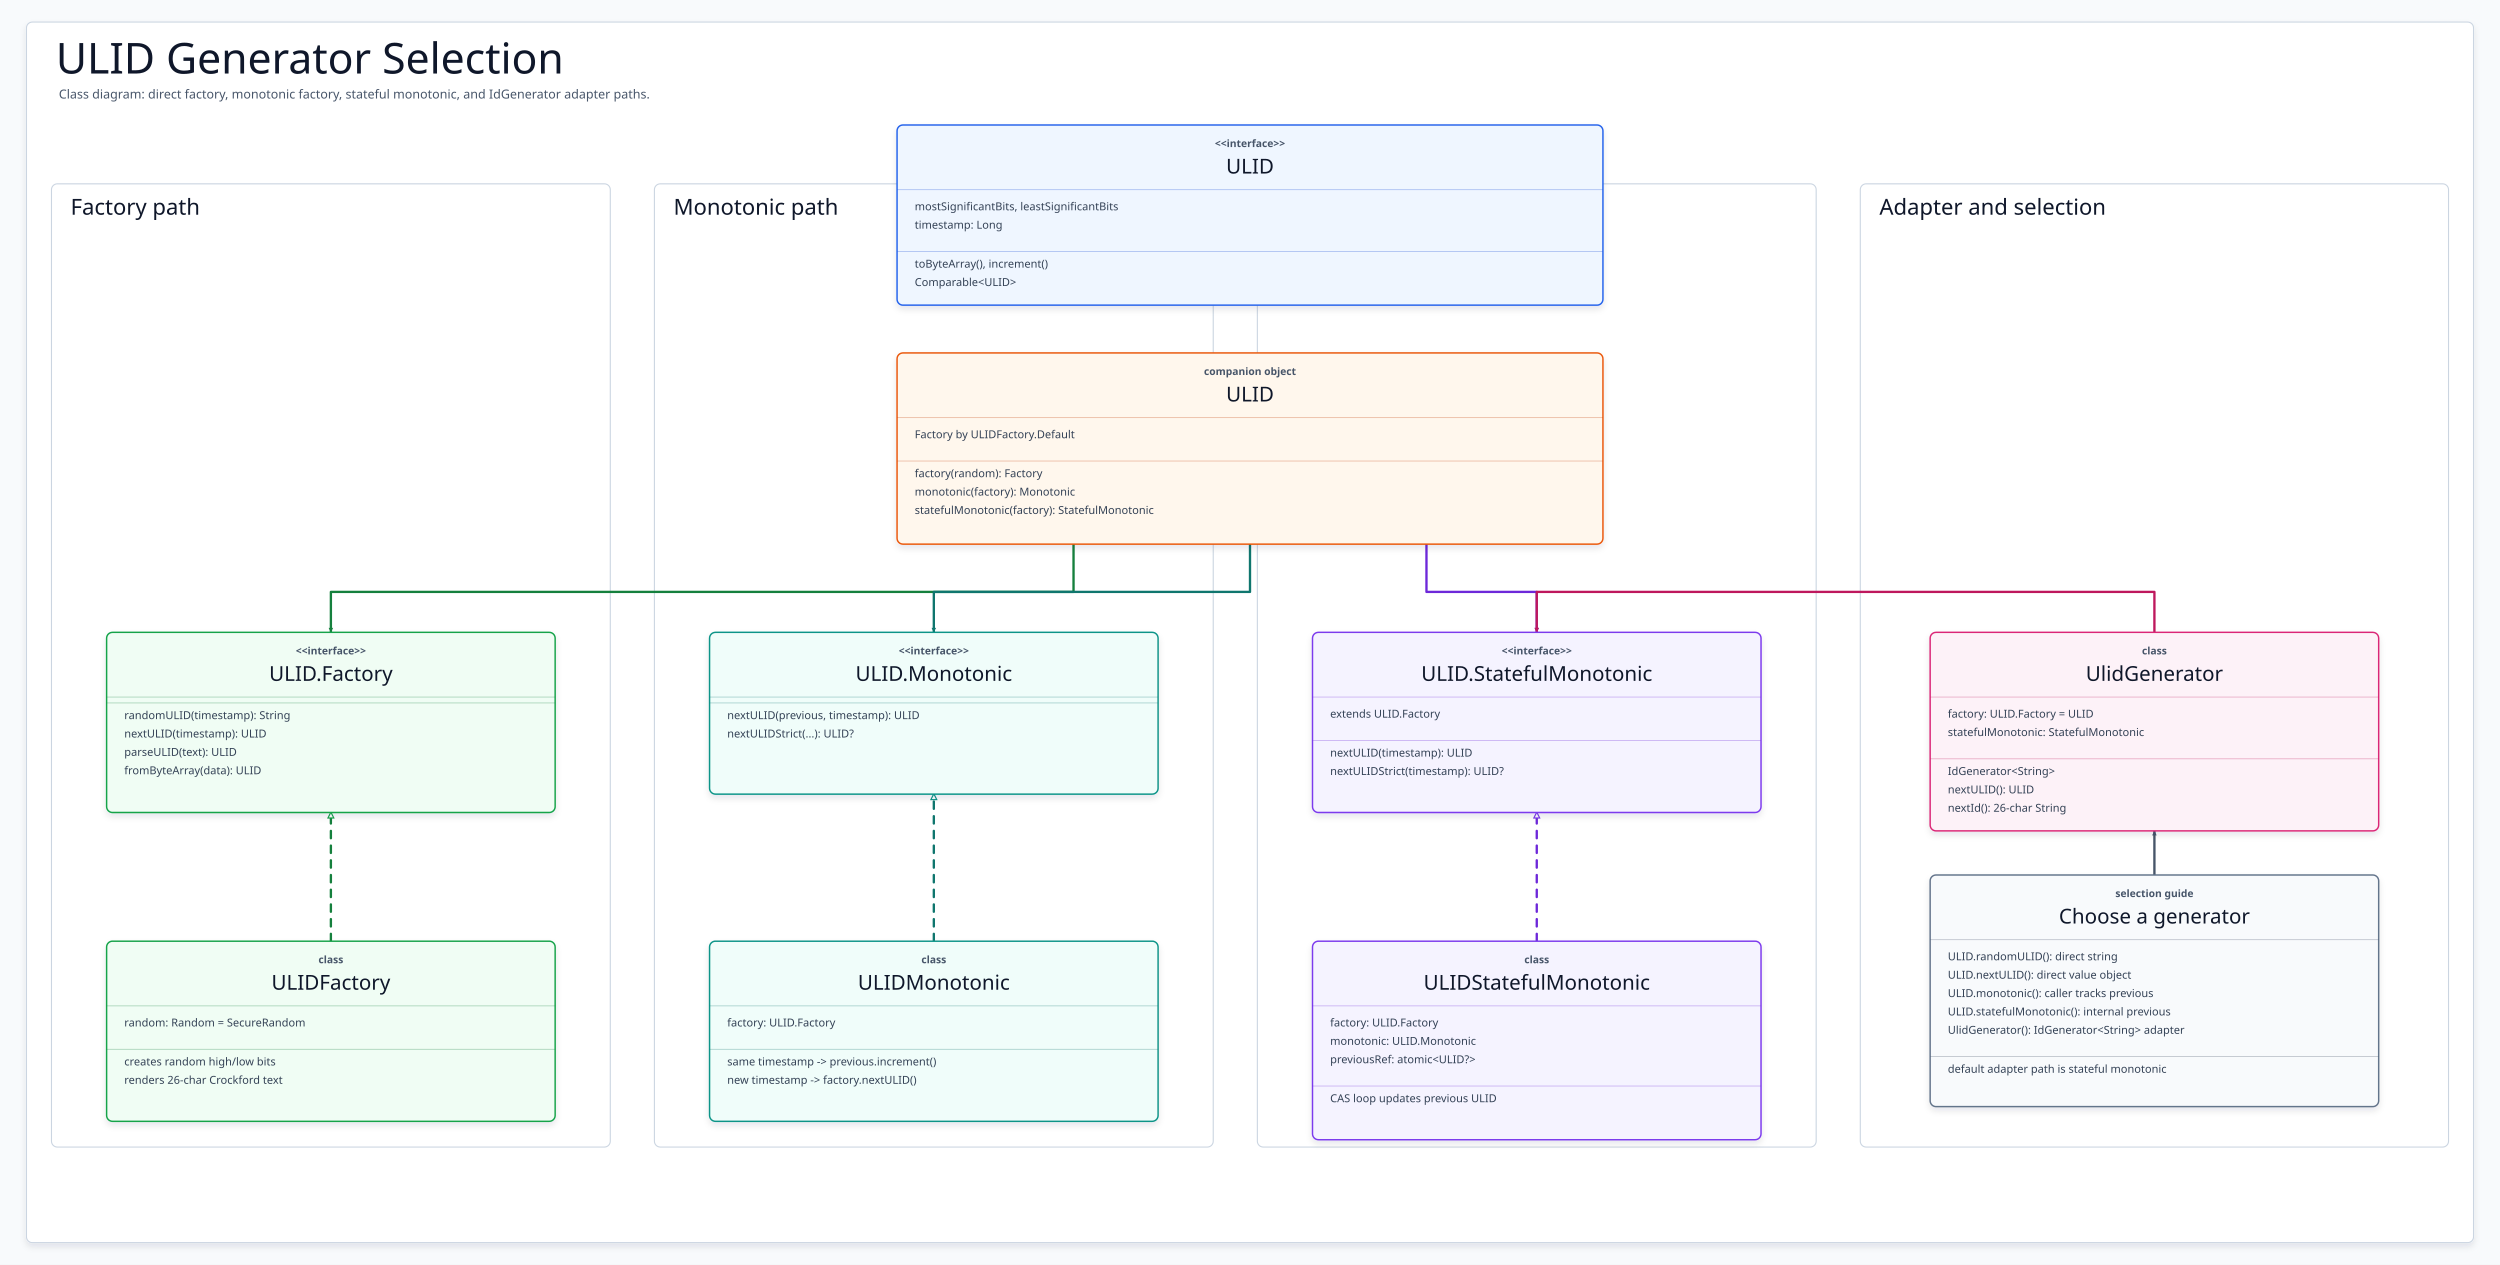
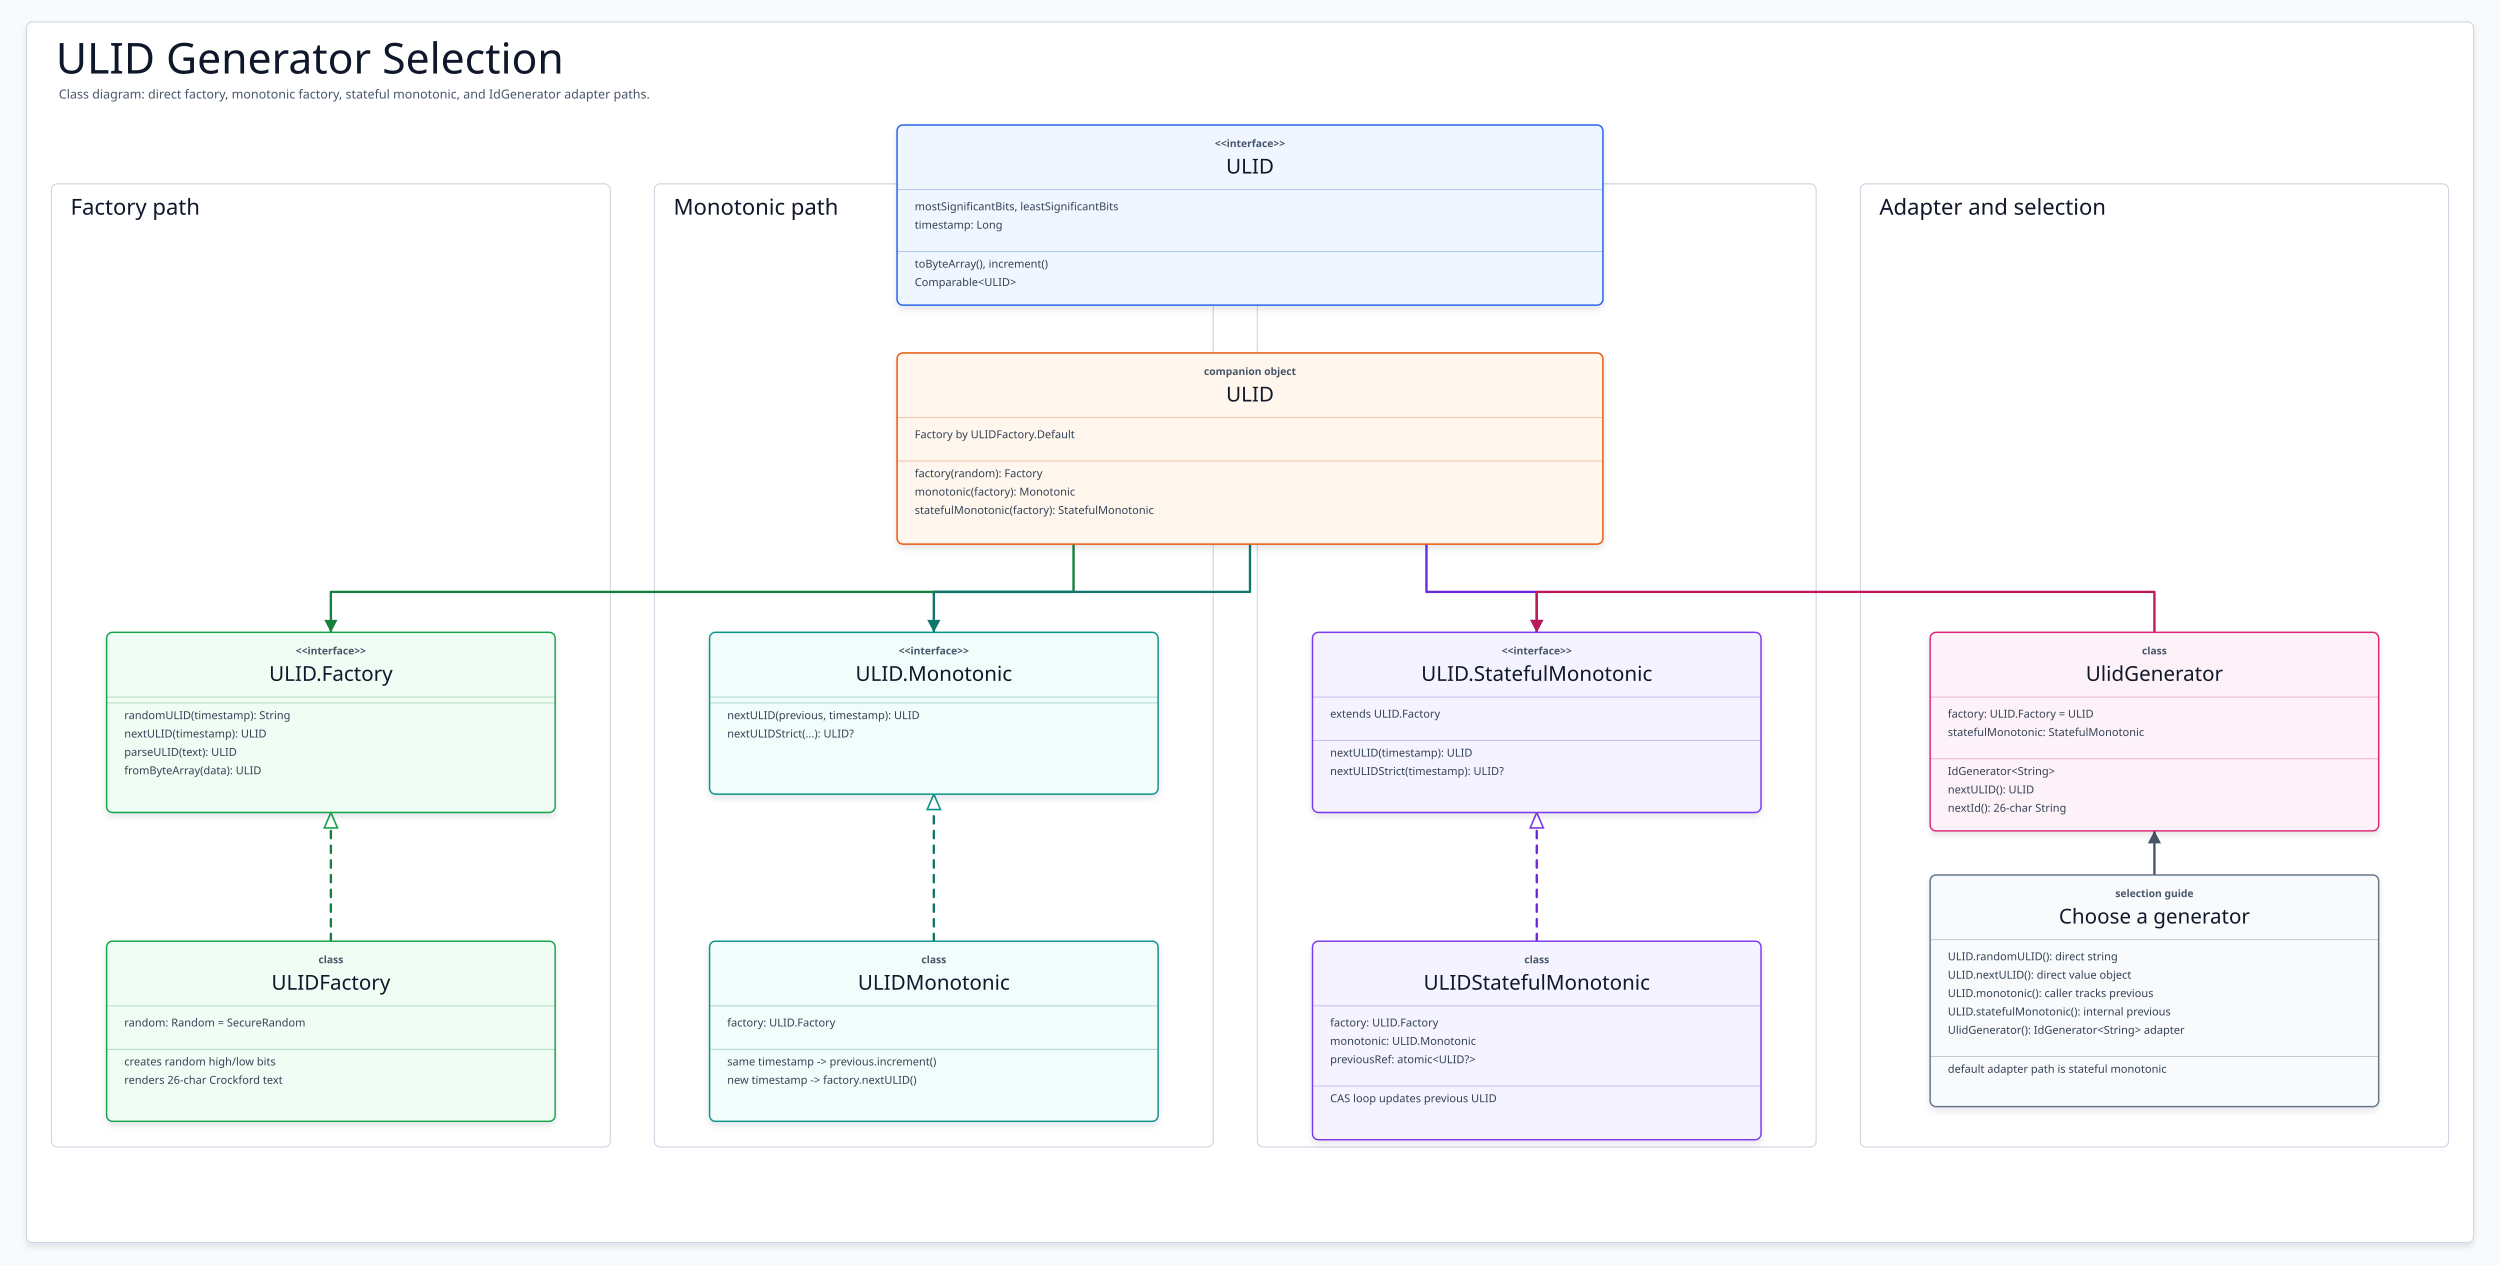
<svg xmlns="http://www.w3.org/2000/svg" data-intent="Explain ULID generator selection and class relationships from current source." data-evidence="utils/idgenerators/README.md; utils/idgenerators/src/main/kotlin/io/bluetape4k/idgenerators/ulid/ULID.kt; utils/idgenerators/src/main/kotlin/io/bluetape4k/idgenerators/ulid/UlidGenerator.kt; utils/idgenerators/src/main/kotlin/io/bluetape4k/idgenerators/ulid/internal/ULIDFactory.kt; utils/idgenerators/src/main/kotlin/io/bluetape4k/idgenerators/ulid/internal/ULIDMonotonic.kt; utils/idgenerators/src/main/kotlin/io/bluetape4k/idgenerators/ulid/internal/ULIDStatefulMonotonic.kt" data-source-read="utils/idgenerators/README.md; utils/idgenerators/src/main/kotlin/io/bluetape4k/idgenerators/ulid/ULID.kt; utils/idgenerators/src/main/kotlin/io/bluetape4k/idgenerators/ulid/UlidGenerator.kt; utils/idgenerators/src/main/kotlin/io/bluetape4k/idgenerators/ulid/internal/ULIDFactory.kt; utils/idgenerators/src/main/kotlin/io/bluetape4k/idgenerators/ulid/internal/ULIDMonotonic.kt; utils/idgenerators/src/main/kotlin/io/bluetape4k/idgenerators/ulid/internal/ULIDStatefulMonotonic.kt" width="3400" height="1720" viewBox="0 0 3400 1720" role="img" aria-label="ULID Generator Selection">
  <defs>
    <filter id="shadow" x="-8%" y="-8%" width="116%" height="116%">
      <feDropShadow dx="0" dy="5" stdDeviation="4" flood-color="#0F172A" flood-opacity="0.10" />
    </filter>
-     <marker id="arrow-slate" markerWidth="8" markerHeight="8" refX="7" refY="4" orient="auto" markerUnits="userSpaceOnUse">
-       <path d="M .9 .9 L 7 4 L .9 7.1 Z" fill="#475569" />
-     </marker>
-     <marker id="inherit-slate" markerWidth="10" markerHeight="10" refX="8.5" refY="5" orient="auto" markerUnits="userSpaceOnUse">
-       <path d="M 1 1 L 9 5 L 1 9 Z" fill="#FFFFFF" stroke="#64748B" stroke-width="1.6" />
-     </marker>
-     <marker id="arrow-blue" markerWidth="8" markerHeight="8" refX="7" refY="4" orient="auto" markerUnits="userSpaceOnUse">
-       <path d="M .9 .9 L 7 4 L .9 7.1 Z" fill="#1D4ED8" />
-     </marker>
-     <marker id="inherit-blue" markerWidth="10" markerHeight="10" refX="8.5" refY="5" orient="auto" markerUnits="userSpaceOnUse">
-       <path d="M 1 1 L 9 5 L 1 9 Z" fill="#FFFFFF" stroke="#2563EB" stroke-width="1.6" />
-     </marker>
-     <marker id="arrow-teal" markerWidth="8" markerHeight="8" refX="7" refY="4" orient="auto" markerUnits="userSpaceOnUse">
-       <path d="M .9 .9 L 7 4 L .9 7.1 Z" fill="#0F766E" />
-     </marker>
-     <marker id="inherit-teal" markerWidth="10" markerHeight="10" refX="8.5" refY="5" orient="auto" markerUnits="userSpaceOnUse">
-       <path d="M 1 1 L 9 5 L 1 9 Z" fill="#FFFFFF" stroke="#0D9488" stroke-width="1.6" />
-     </marker>
-     <marker id="arrow-green" markerWidth="8" markerHeight="8" refX="7" refY="4" orient="auto" markerUnits="userSpaceOnUse">
-       <path d="M .9 .9 L 7 4 L .9 7.1 Z" fill="#15803D" />
-     </marker>
-     <marker id="inherit-green" markerWidth="10" markerHeight="10" refX="8.5" refY="5" orient="auto" markerUnits="userSpaceOnUse">
-       <path d="M 1 1 L 9 5 L 1 9 Z" fill="#FFFFFF" stroke="#16A34A" stroke-width="1.6" />
-     </marker>
-     <marker id="arrow-amber" markerWidth="8" markerHeight="8" refX="7" refY="4" orient="auto" markerUnits="userSpaceOnUse">
-       <path d="M .9 .9 L 7 4 L .9 7.1 Z" fill="#C2410C" />
-     </marker>
-     <marker id="inherit-amber" markerWidth="10" markerHeight="10" refX="8.5" refY="5" orient="auto" markerUnits="userSpaceOnUse">
-       <path d="M 1 1 L 9 5 L 1 9 Z" fill="#FFFFFF" stroke="#EA580C" stroke-width="1.6" />
-     </marker>
-     <marker id="arrow-pink" markerWidth="8" markerHeight="8" refX="7" refY="4" orient="auto" markerUnits="userSpaceOnUse">
-       <path d="M .9 .9 L 7 4 L .9 7.1 Z" fill="#BE185D" />
-     </marker>
-     <marker id="inherit-pink" markerWidth="10" markerHeight="10" refX="8.5" refY="5" orient="auto" markerUnits="userSpaceOnUse">
-       <path d="M 1 1 L 9 5 L 1 9 Z" fill="#FFFFFF" stroke="#DB2777" stroke-width="1.6" />
-     </marker>
-     <marker id="arrow-violet" markerWidth="8" markerHeight="8" refX="7" refY="4" orient="auto" markerUnits="userSpaceOnUse">
-       <path d="M .9 .9 L 7 4 L .9 7.1 Z" fill="#6D28D9" />
-     </marker>
-     <marker id="inherit-violet" markerWidth="10" markerHeight="10" refX="8.5" refY="5" orient="auto" markerUnits="userSpaceOnUse">
-       <path d="M 1 1 L 9 5 L 1 9 Z" fill="#FFFFFF" stroke="#7C3AED" stroke-width="1.6" />
+     <marker id="arrow-slate" markerWidth="22" markerHeight="22" refX="19" refY="11" orient="auto" markerUnits="userSpaceOnUse">
+       <path d="M 2 2 L 19 11 L 2 20 Z" fill="#475569" />
+     </marker>
+     <marker id="inherit-slate" markerWidth="26" markerHeight="22" refX="23" refY="11" orient="auto" markerUnits="userSpaceOnUse">
+       <path d="M 2 2 L 23 11 L 2 20 Z" fill="#FFFFFF" stroke="#64748B" stroke-width="2.2" />
+     </marker>
+     <marker id="arrow-blue" markerWidth="22" markerHeight="22" refX="19" refY="11" orient="auto" markerUnits="userSpaceOnUse">
+       <path d="M 2 2 L 19 11 L 2 20 Z" fill="#1D4ED8" />
+     </marker>
+     <marker id="inherit-blue" markerWidth="26" markerHeight="22" refX="23" refY="11" orient="auto" markerUnits="userSpaceOnUse">
+       <path d="M 2 2 L 23 11 L 2 20 Z" fill="#FFFFFF" stroke="#2563EB" stroke-width="2.2" />
+     </marker>
+     <marker id="arrow-teal" markerWidth="22" markerHeight="22" refX="19" refY="11" orient="auto" markerUnits="userSpaceOnUse">
+       <path d="M 2 2 L 19 11 L 2 20 Z" fill="#0F766E" />
+     </marker>
+     <marker id="inherit-teal" markerWidth="26" markerHeight="22" refX="23" refY="11" orient="auto" markerUnits="userSpaceOnUse">
+       <path d="M 2 2 L 23 11 L 2 20 Z" fill="#FFFFFF" stroke="#0D9488" stroke-width="2.2" />
+     </marker>
+     <marker id="arrow-green" markerWidth="22" markerHeight="22" refX="19" refY="11" orient="auto" markerUnits="userSpaceOnUse">
+       <path d="M 2 2 L 19 11 L 2 20 Z" fill="#15803D" />
+     </marker>
+     <marker id="inherit-green" markerWidth="26" markerHeight="22" refX="23" refY="11" orient="auto" markerUnits="userSpaceOnUse">
+       <path d="M 2 2 L 23 11 L 2 20 Z" fill="#FFFFFF" stroke="#16A34A" stroke-width="2.2" />
+     </marker>
+     <marker id="arrow-amber" markerWidth="22" markerHeight="22" refX="19" refY="11" orient="auto" markerUnits="userSpaceOnUse">
+       <path d="M 2 2 L 19 11 L 2 20 Z" fill="#C2410C" />
+     </marker>
+     <marker id="inherit-amber" markerWidth="26" markerHeight="22" refX="23" refY="11" orient="auto" markerUnits="userSpaceOnUse">
+       <path d="M 2 2 L 23 11 L 2 20 Z" fill="#FFFFFF" stroke="#EA580C" stroke-width="2.2" />
+     </marker>
+     <marker id="arrow-pink" markerWidth="22" markerHeight="22" refX="19" refY="11" orient="auto" markerUnits="userSpaceOnUse">
+       <path d="M 2 2 L 19 11 L 2 20 Z" fill="#BE185D" />
+     </marker>
+     <marker id="inherit-pink" markerWidth="26" markerHeight="22" refX="23" refY="11" orient="auto" markerUnits="userSpaceOnUse">
+       <path d="M 2 2 L 23 11 L 2 20 Z" fill="#FFFFFF" stroke="#DB2777" stroke-width="2.2" />
+     </marker>
+     <marker id="arrow-violet" markerWidth="22" markerHeight="22" refX="19" refY="11" orient="auto" markerUnits="userSpaceOnUse">
+       <path d="M 2 2 L 19 11 L 2 20 Z" fill="#6D28D9" />
+     </marker>
+     <marker id="inherit-violet" markerWidth="26" markerHeight="22" refX="23" refY="11" orient="auto" markerUnits="userSpaceOnUse">
+       <path d="M 2 2 L 23 11 L 2 20 Z" fill="#FFFFFF" stroke="#7C3AED" stroke-width="2.2" />
    </marker>
    <style>
    svg{font-family:"Architects Daughter","Comic Mono","Comic Sans MS",ui-sans-serif,system-ui,sans-serif}
    .canvas{fill:#F8FAFC}
    .frame{fill:#FFFFFF;stroke:#CBD5E1;stroke-width:1.5;filter:url(#shadow)}
    .title{font-family:"Architects Daughter";font-size:58px;fill:#0F172A}
    .subtitle{font-family:"Comic Mono";font-size:17px;fill:#475569}
    .lane{fill:#FFFFFF;stroke:#CBD5E1;stroke-width:1.5}
    .laneTitle{font-family:"Architects Daughter";font-size:30px;fill:#0F172A;paint-order:stroke;stroke:#FFFFFF;stroke-width:5px;stroke-linejoin:round}
    .classBox{filter:url(#shadow);stroke-width:2}
    .kind{font-family:"Comic Mono";font-size:14px;fill:#475569;font-weight:700}
    .classTitle{font-family:"Architects Daughter";font-size:28px;fill:#0F172A}
    .member{font-family:"Comic Mono";font-size:15px;fill:#334155}
    .divider{stroke-width:1;opacity:.38}
    .edge{fill:none;stroke-width:3.2;stroke-linecap:round;stroke-linejoin:round}
    .dashed{stroke-dasharray:10 10}
  </style>
  </defs>
  <rect class="canvas" width="3400" height="1720" />
  <rect class="frame" x="36" y="30" width="3328" height="1660" rx="8" />
  <text class="title" x="76" y="100">ULID Generator Selection</text>
  <text class="subtitle" x="80" y="134">Class diagram: direct factory, monotonic factory, stateful monotonic, and IdGenerator adapter paths.</text>
  <g>
    <rect class="lane" x="70" y="250" width="760" height="1310" rx="8" />
    <text class="laneTitle" x="96" y="292">Factory path</text>
  </g>
  <g>
    <rect class="lane" x="890" y="250" width="760" height="1310" rx="8" />
    <text class="laneTitle" x="916" y="292">Monotonic path</text>
  </g>
  <g>
    <rect class="lane" x="1710" y="250" width="760" height="1310" rx="8" />
    <text class="laneTitle" x="1736" y="292">Stateful path</text>
  </g>
  <g>
    <rect class="lane" x="2530" y="250" width="800" height="1310" rx="8" />
    <text class="laneTitle" x="2556" y="292">Adapter and selection</text>
  </g>
  <path class="edge dashed" data-from="ULIDFactory" data-to="ULID.Factory" d="M450 1280 L450 1105" stroke="#15803D" marker-end="url(#inherit-green)" />
  <path class="edge dashed" data-from="ULIDMonotonic" data-to="ULID.Monotonic" d="M1270 1280 L1270 1080" stroke="#0F766E" marker-end="url(#inherit-teal)" />
  <path class="edge dashed" data-from="ULIDStatefulMonotonic" data-to="ULID.StatefulMonotonic" d="M2090 1280 L2090 1105" stroke="#6D28D9" marker-end="url(#inherit-violet)" />
  <path class="edge" data-from="ULID companion" data-to="ULID.Factory" d="M1460 740 L1460 805 L450 805 L450 860" stroke="#15803D" marker-end="url(#arrow-green)" />
  <path class="edge" data-from="ULID companion" data-to="ULID.Monotonic" d="M1700 740 L1700 805 L1270 805 L1270 860" stroke="#0F766E" marker-end="url(#arrow-teal)" />
  <path class="edge" data-from="ULID companion" data-to="ULID.StatefulMonotonic" d="M1940 740 L1940 805 L2090 805 L2090 860" stroke="#6D28D9" marker-end="url(#arrow-violet)" />
  <path class="edge" data-from="UlidGenerator" data-to="ULID.StatefulMonotonic" d="M2930 860 L2930 805 L2090 805 L2090 860" stroke="#BE185D" marker-end="url(#arrow-pink)" />
  <path class="edge" data-from="Selection" data-to="UlidGenerator" d="M2930 1190 L2930 1130" stroke="#475569" marker-end="url(#arrow-slate)" />
  <g id="ULID">
    <rect class="classBox" x="1220" y="170" width="960" height="245" rx="8" fill="#EFF6FF" stroke="#2563EB" />
    <text class="kind" x="1700" y="200" text-anchor="middle">&lt;&lt;interface&gt;&gt;</text>
    <text class="classTitle" x="1700" y="236" text-anchor="middle">ULID</text>
    <path class="divider" d="M1220 258H2180" stroke="#1D4ED8" />
    <text class="member" x="1244" y="286">mostSignificantBits, leastSignificantBits</text>
    <text class="member" x="1244" y="311">timestamp: Long</text>
    <path class="divider" d="M1220 342H2180" stroke="#1D4ED8" />
    <text class="member" x="1244" y="364">toByteArray(), increment()</text>
    <text class="member" x="1244" y="389">Comparable&lt;ULID&gt;</text>
  </g>
  <g id="ULIDCompanion">
    <rect class="classBox" x="1220" y="480" width="960" height="260" rx="8" fill="#FFF7ED" stroke="#EA580C" />
    <text class="kind" x="1700" y="510" text-anchor="middle">companion object</text>
    <text class="classTitle" x="1700" y="546" text-anchor="middle">ULID</text>
    <path class="divider" d="M1220 568H2180" stroke="#C2410C" />
    <text class="member" x="1244" y="596">Factory by ULIDFactory.Default</text>
    <path class="divider" d="M1220 627H2180" stroke="#C2410C" />
    <text class="member" x="1244" y="649">factory(random): Factory</text>
    <text class="member" x="1244" y="674">monotonic(factory): Monotonic</text>
    <text class="member" x="1244" y="699">statefulMonotonic(factory): StatefulMonotonic</text>
  </g>
  <g id="FactoryContract">
    <rect class="classBox" x="145" y="860" width="610" height="245" rx="8" fill="#F0FDF4" stroke="#16A34A" />
    <text class="kind" x="450" y="890" text-anchor="middle">&lt;&lt;interface&gt;&gt;</text>
    <text class="classTitle" x="450" y="926" text-anchor="middle">ULID.Factory</text>
    <path class="divider" d="M145 948H755" stroke="#15803D" />
    <path class="divider" d="M145 956H755" stroke="#15803D" />
    <text class="member" x="169" y="978">randomULID(timestamp): String</text>
    <text class="member" x="169" y="1003">nextULID(timestamp): ULID</text>
    <text class="member" x="169" y="1028">parseULID(text): ULID</text>
    <text class="member" x="169" y="1053">fromByteArray(data): ULID</text>
  </g>
  <g id="ULIDFactory">
    <rect class="classBox" x="145" y="1280" width="610" height="245" rx="8" fill="#F0FDF4" stroke="#16A34A" />
    <text class="kind" x="450" y="1310" text-anchor="middle">class</text>
    <text class="classTitle" x="450" y="1346" text-anchor="middle">ULIDFactory</text>
    <path class="divider" d="M145 1368H755" stroke="#15803D" />
    <text class="member" x="169" y="1396">random: Random = SecureRandom</text>
    <path class="divider" d="M145 1427H755" stroke="#15803D" />
    <text class="member" x="169" y="1449">creates random high/low bits</text>
    <text class="member" x="169" y="1474">renders 26-char Crockford text</text>
  </g>
  <g id="MonotonicContract">
    <rect class="classBox" x="965" y="860" width="610" height="220" rx="8" fill="#F0FDFA" stroke="#0D9488" />
    <text class="kind" x="1270" y="890" text-anchor="middle">&lt;&lt;interface&gt;&gt;</text>
    <text class="classTitle" x="1270" y="926" text-anchor="middle">ULID.Monotonic</text>
    <path class="divider" d="M965 948H1575" stroke="#0F766E" />
    <path class="divider" d="M965 956H1575" stroke="#0F766E" />
    <text class="member" x="989" y="978">nextULID(previous, timestamp): ULID</text>
    <text class="member" x="989" y="1003">nextULIDStrict(...): ULID?</text>
  </g>
  <g id="ULIDMonotonic">
    <rect class="classBox" x="965" y="1280" width="610" height="245" rx="8" fill="#F0FDFA" stroke="#0D9488" />
    <text class="kind" x="1270" y="1310" text-anchor="middle">class</text>
    <text class="classTitle" x="1270" y="1346" text-anchor="middle">ULIDMonotonic</text>
    <path class="divider" d="M965 1368H1575" stroke="#0F766E" />
    <text class="member" x="989" y="1396">factory: ULID.Factory</text>
    <path class="divider" d="M965 1427H1575" stroke="#0F766E" />
    <text class="member" x="989" y="1449">same timestamp -&gt; previous.increment()</text>
    <text class="member" x="989" y="1474">new timestamp -&gt; factory.nextULID()</text>
  </g>
  <g id="StatefulContract">
    <rect class="classBox" x="1785" y="860" width="610" height="245" rx="8" fill="#F5F3FF" stroke="#7C3AED" />
    <text class="kind" x="2090" y="890" text-anchor="middle">&lt;&lt;interface&gt;&gt;</text>
    <text class="classTitle" x="2090" y="926" text-anchor="middle">ULID.StatefulMonotonic</text>
    <path class="divider" d="M1785 948H2395" stroke="#6D28D9" />
    <text class="member" x="1809" y="976">extends ULID.Factory</text>
    <path class="divider" d="M1785 1007H2395" stroke="#6D28D9" />
    <text class="member" x="1809" y="1029">nextULID(timestamp): ULID</text>
    <text class="member" x="1809" y="1054">nextULIDStrict(timestamp): ULID?</text>
  </g>
  <g id="ULIDStatefulMonotonic">
    <rect class="classBox" x="1785" y="1280" width="610" height="270" rx="8" fill="#F5F3FF" stroke="#7C3AED" />
    <text class="kind" x="2090" y="1310" text-anchor="middle">class</text>
    <text class="classTitle" x="2090" y="1346" text-anchor="middle">ULIDStatefulMonotonic</text>
    <path class="divider" d="M1785 1368H2395" stroke="#6D28D9" />
    <text class="member" x="1809" y="1396">factory: ULID.Factory</text>
    <text class="member" x="1809" y="1421">monotonic: ULID.Monotonic</text>
    <text class="member" x="1809" y="1446">previousRef: atomic&lt;ULID?&gt;</text>
    <path class="divider" d="M1785 1477H2395" stroke="#6D28D9" />
    <text class="member" x="1809" y="1499">CAS loop updates previous ULID</text>
  </g>
  <g id="UlidGenerator">
    <rect class="classBox" x="2625" y="860" width="610" height="270" rx="8" fill="#FDF2F8" stroke="#DB2777" />
    <text class="kind" x="2930" y="890" text-anchor="middle">class</text>
    <text class="classTitle" x="2930" y="926" text-anchor="middle">UlidGenerator</text>
    <path class="divider" d="M2625 948H3235" stroke="#BE185D" />
    <text class="member" x="2649" y="976">factory: ULID.Factory = ULID</text>
    <text class="member" x="2649" y="1001">statefulMonotonic: StatefulMonotonic</text>
    <path class="divider" d="M2625 1032H3235" stroke="#BE185D" />
    <text class="member" x="2649" y="1054">IdGenerator&lt;String&gt;</text>
    <text class="member" x="2649" y="1079">nextULID(): ULID</text>
    <text class="member" x="2649" y="1104">nextId(): 26-char String</text>
  </g>
  <g id="Selection">
    <rect class="classBox" x="2625" y="1190" width="610" height="315" rx="8" fill="#F8FAFC" stroke="#64748B" />
    <text class="kind" x="2930" y="1220" text-anchor="middle">selection guide</text>
    <text class="classTitle" x="2930" y="1256" text-anchor="middle">Choose a generator</text>
    <path class="divider" d="M2625 1278H3235" stroke="#475569" />
    <text class="member" x="2649" y="1306">ULID.randomULID(): direct string</text>
    <text class="member" x="2649" y="1331">ULID.nextULID(): direct value object</text>
    <text class="member" x="2649" y="1356">ULID.monotonic(): caller tracks previous</text>
    <text class="member" x="2649" y="1381">ULID.statefulMonotonic(): internal previous</text>
    <text class="member" x="2649" y="1406">UlidGenerator(): IdGenerator&lt;String&gt; adapter</text>
    <path class="divider" d="M2625 1437H3235" stroke="#475569" />
    <text class="member" x="2649" y="1459">default adapter path is stateful monotonic</text>
  </g>
</svg>
